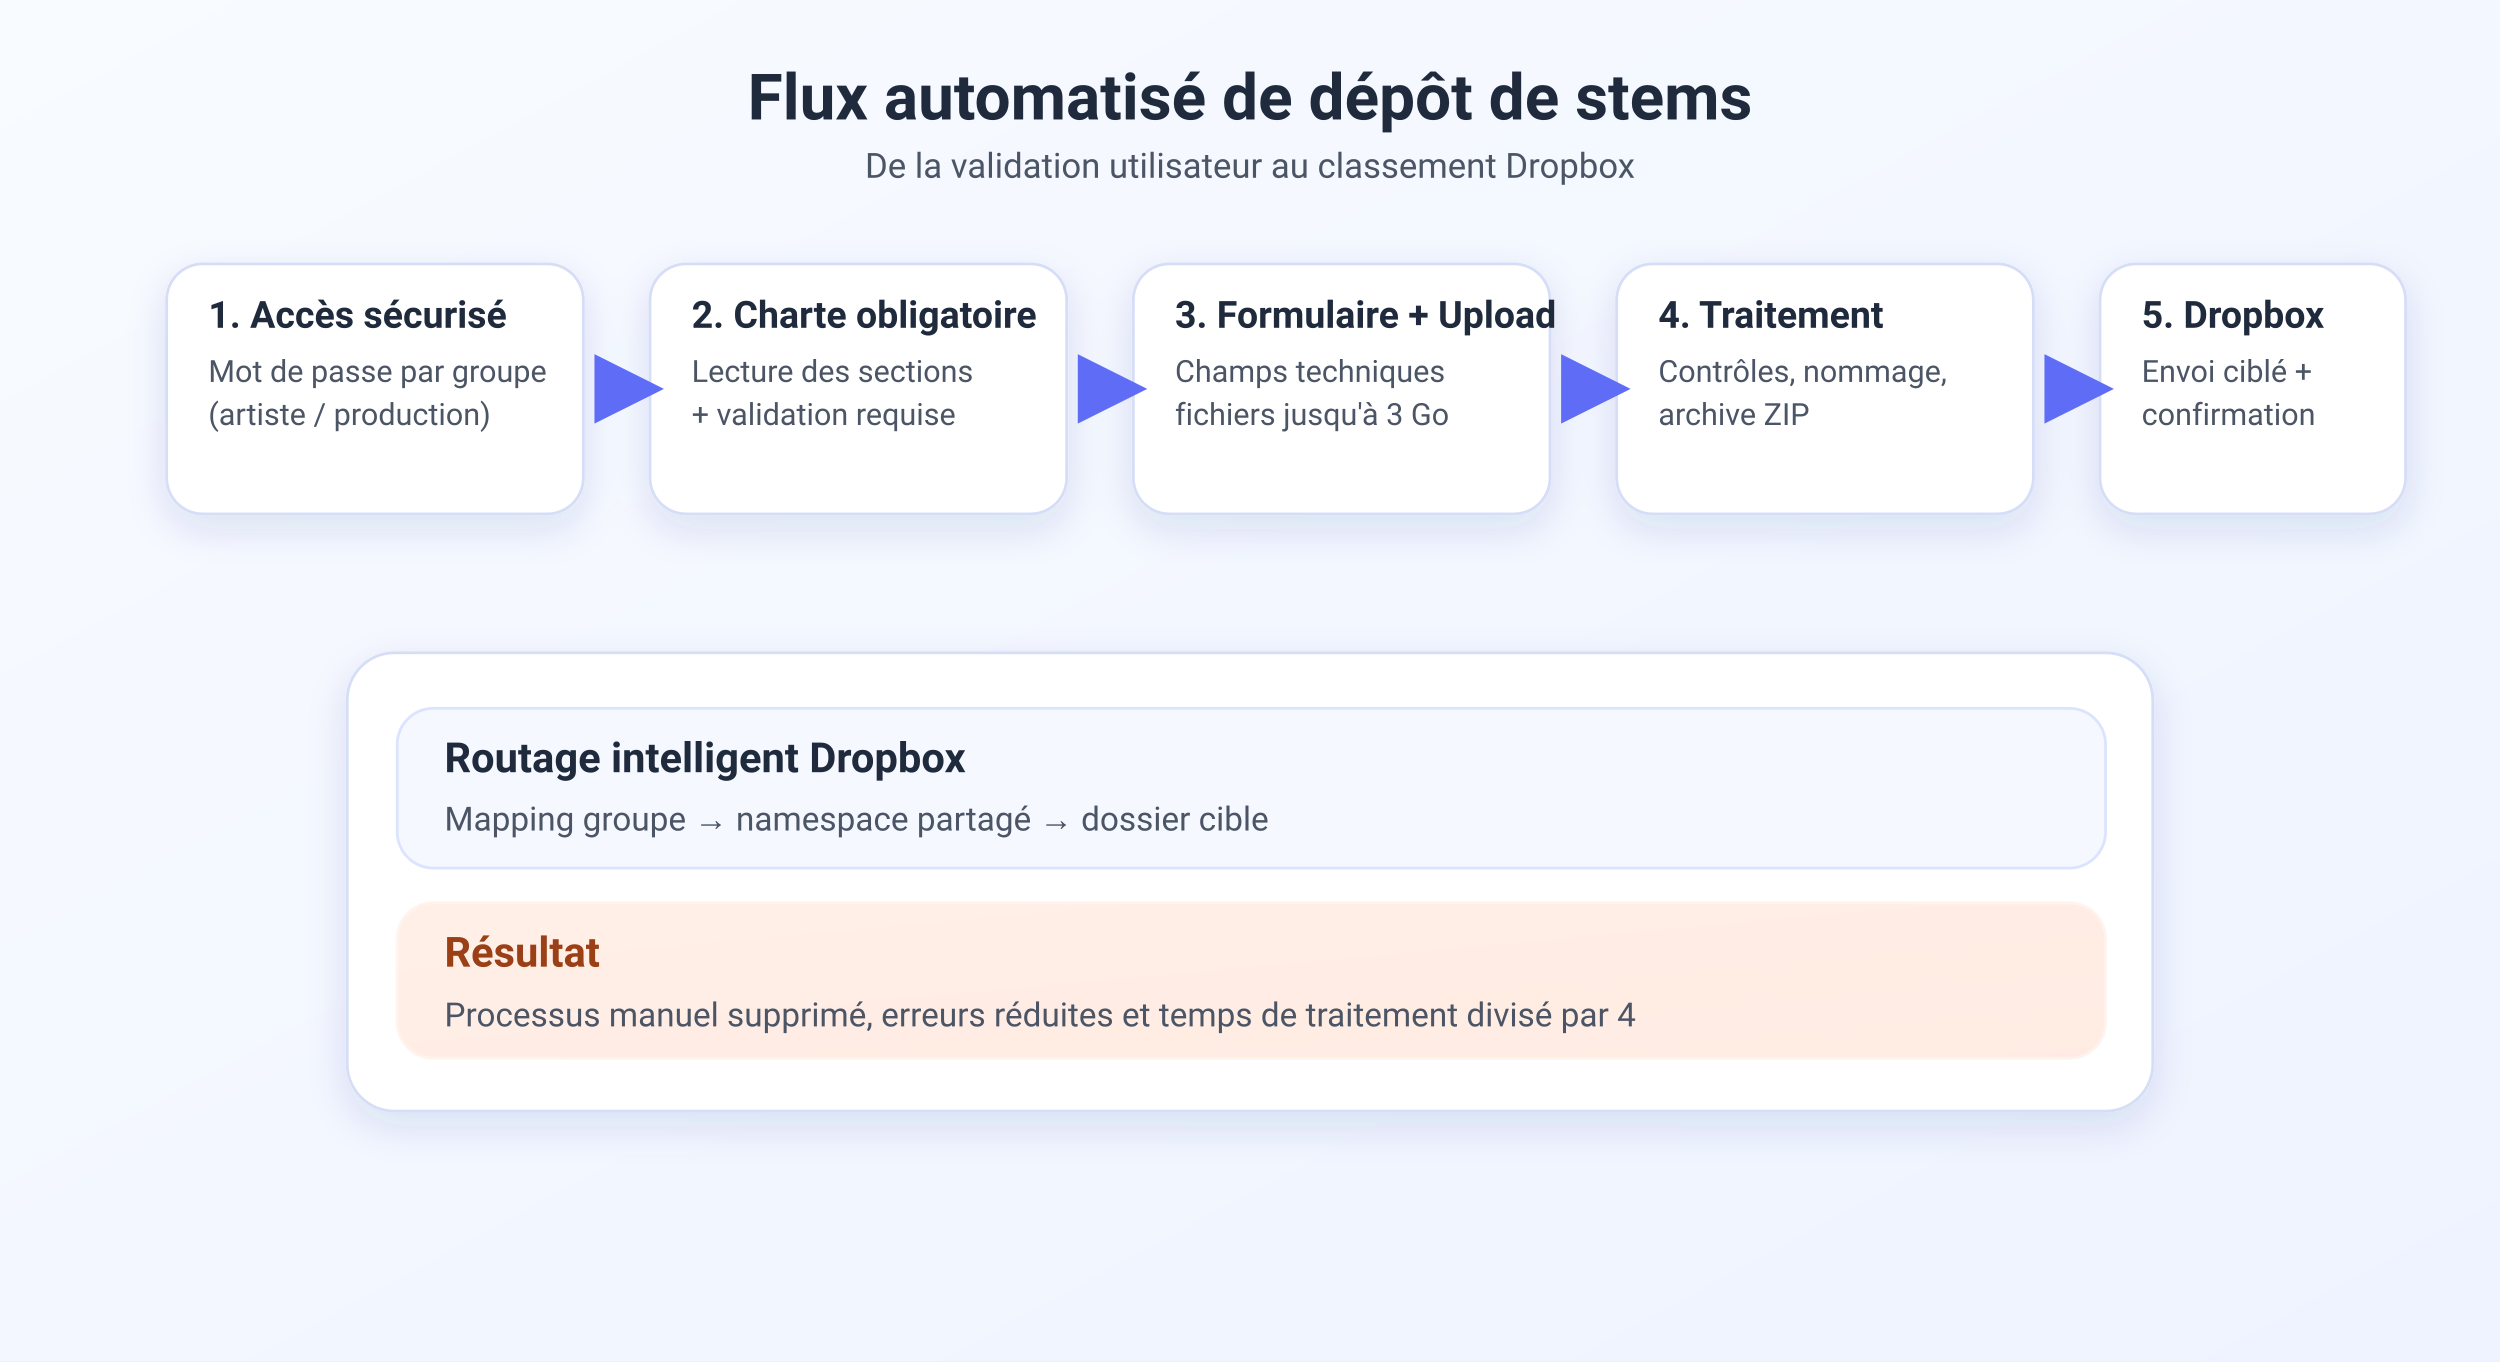
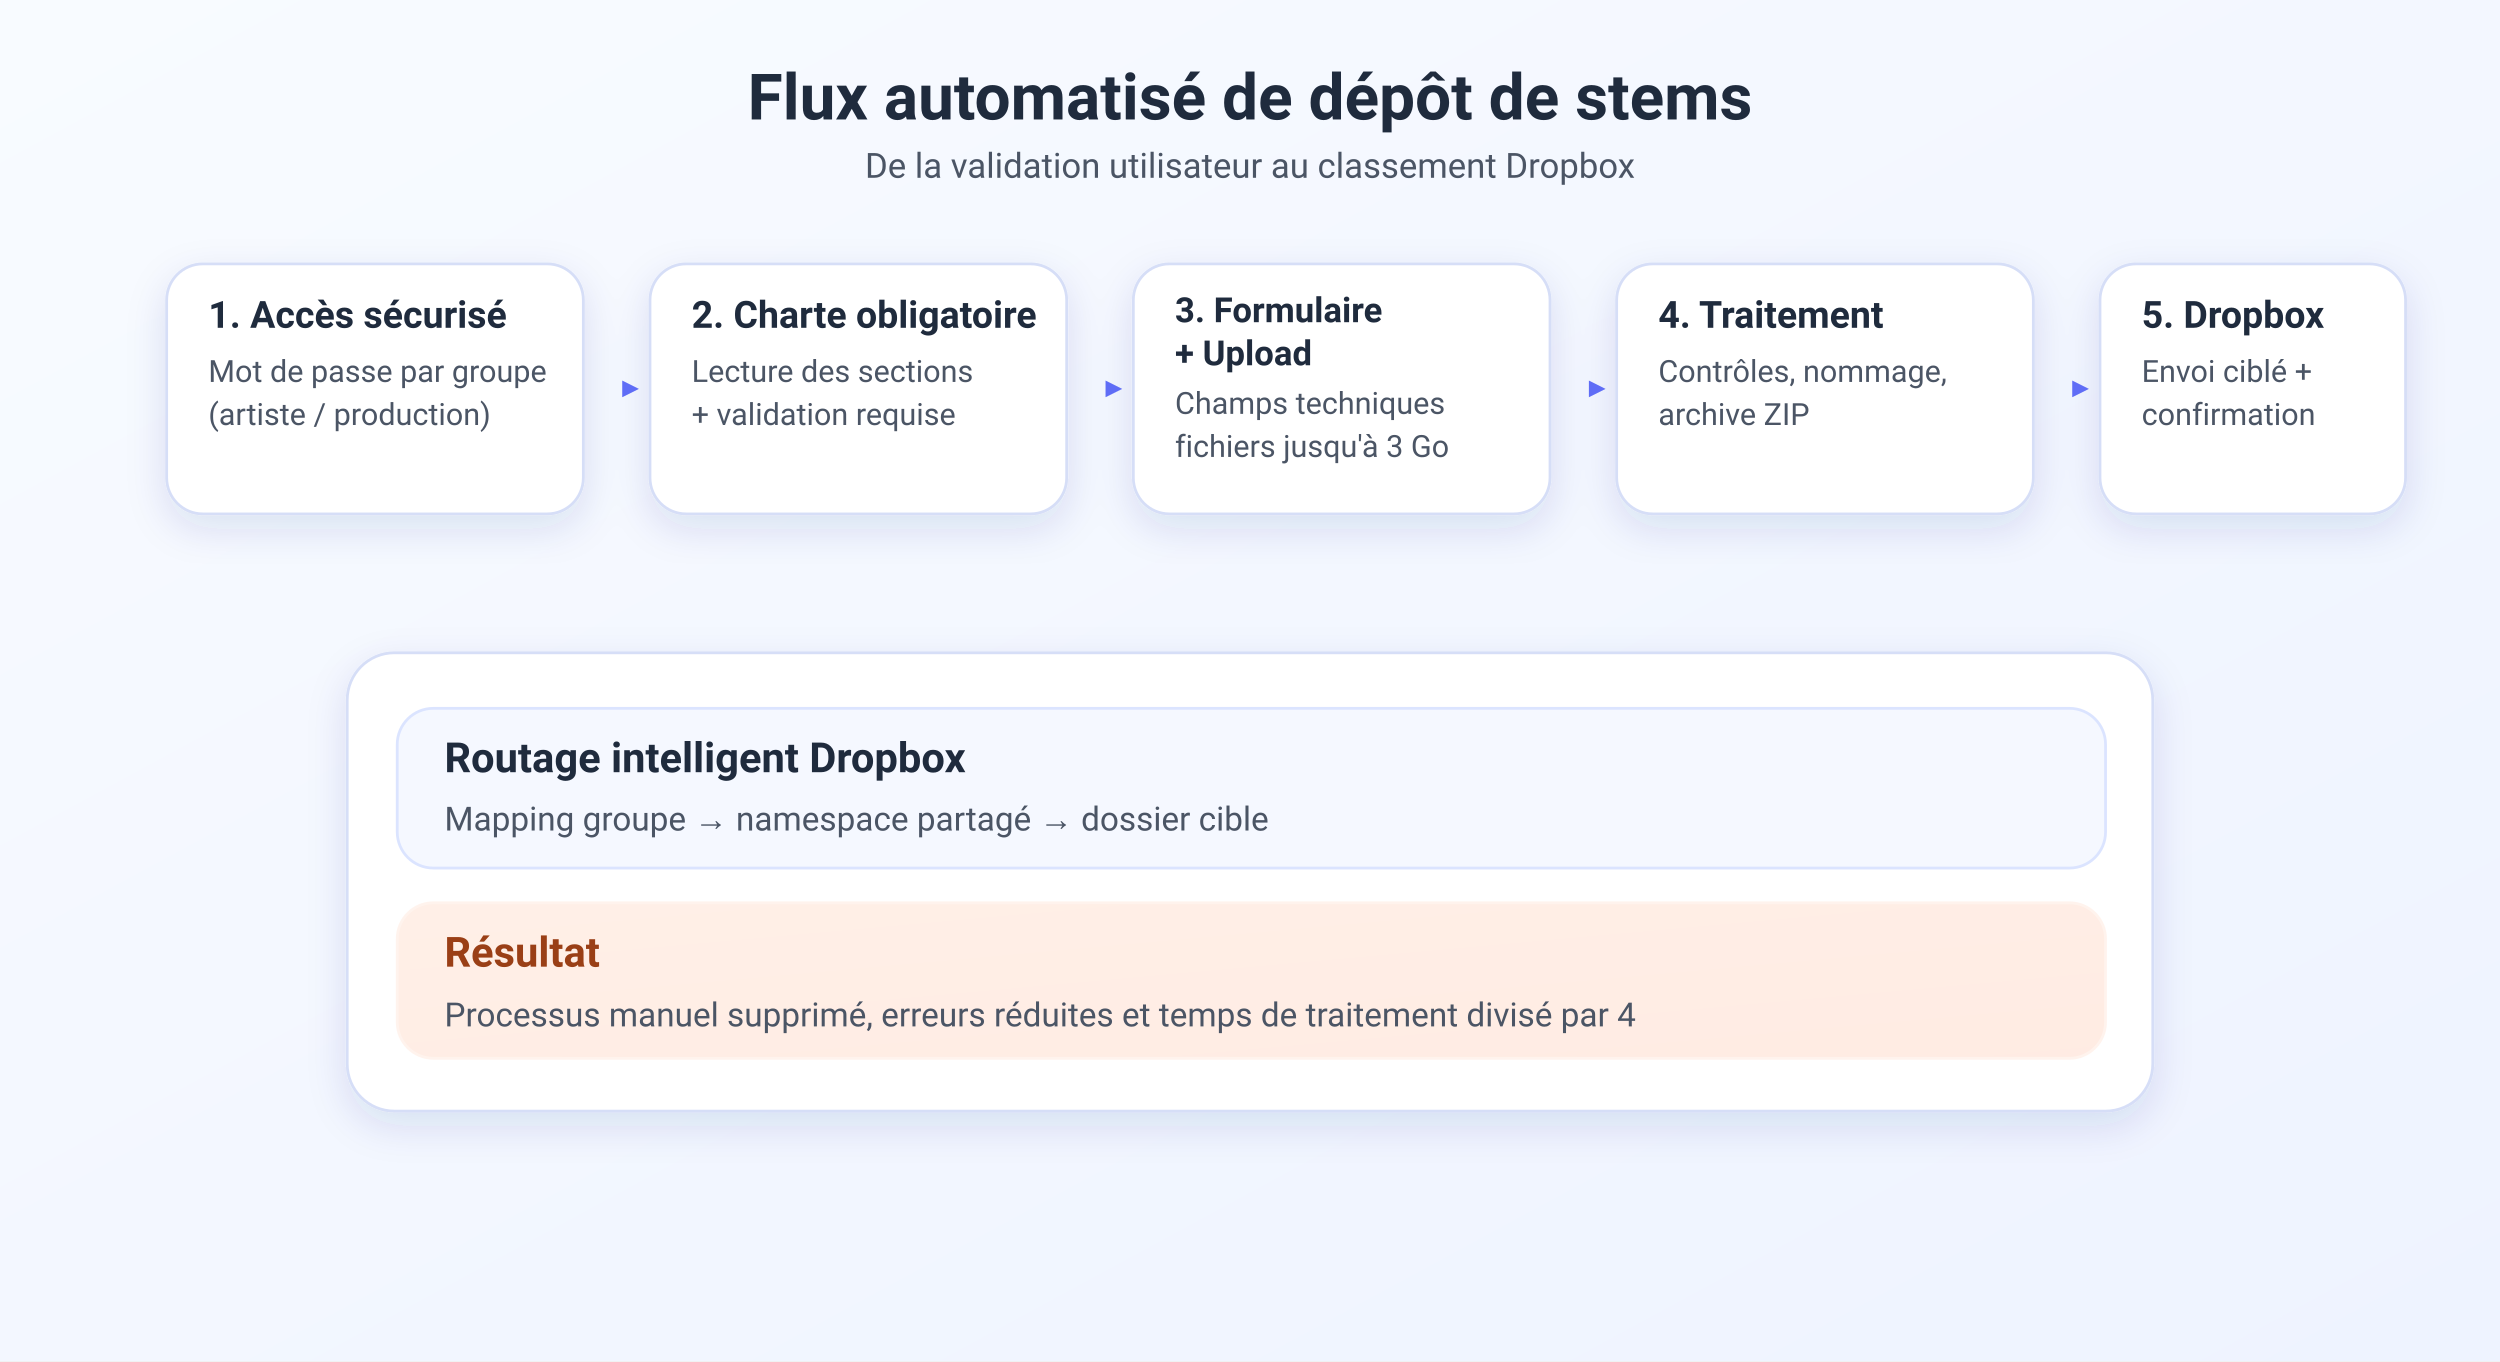
<svg xmlns="http://www.w3.org/2000/svg" width="1800" height="980" viewBox="0 0 1800 980" role="img" aria-labelledby="title desc">
  <defs>
    <linearGradient id="bg" x1="0" y1="0" x2="1" y2="1">
      <stop offset="0%" stop-color="#f8fbff" />
      <stop offset="100%" stop-color="#eef3ff" />
    </linearGradient>
    <linearGradient id="line" x1="0" y1="0" x2="1" y2="0">
      <stop offset="0%" stop-color="#7a88ff" />
      <stop offset="100%" stop-color="#5f6df6" />
    </linearGradient>
    <linearGradient id="accent" x1="0" y1="0" x2="1" y2="1">
      <stop offset="0%" stop-color="#ff7a33" />
      <stop offset="100%" stop-color="#ff580f" />
    </linearGradient>
    <filter id="shadow" x="-20%" y="-20%" width="140%" height="140%">
      <feDropShadow dx="0" dy="10" stdDeviation="14" flood-color="#253a8f" flood-opacity="0.12" />
    </filter>
-     <marker id="arrow" markerWidth="10" markerHeight="10" refX="8" refY="5" orient="auto">
-       <path d="M0,0 L10,5 L0,10 Z" fill="#5f6df6" />
+     <marker id="arrow" markerWidth="12" markerHeight="12" refX="10" refY="6" orient="auto" markerUnits="userSpaceOnUse">
+       <path d="M0,0 L12,6 L0,12 Z" fill="#5f6df6" />
    </marker>
  </defs>
  <rect x="0" y="0" width="1800" height="980" fill="url(#bg)" />
  <text x="900" y="86" text-anchor="middle" font-family="-apple-system,BlinkMacSystemFont,'Segoe UI',Roboto,Arial,sans-serif" font-size="46" font-weight="700" fill="#1f2b3d">
    Flux automatisé de dépôt de stems
  </text>
  <text x="900" y="128" text-anchor="middle" font-family="-apple-system,BlinkMacSystemFont,'Segoe UI',Roboto,Arial,sans-serif" font-size="25" fill="#4b5565">
    De la validation utilisateur au classement Dropbox
  </text>
  <g filter="url(#shadow)">
    <rect x="120" y="190" width="300" height="180" rx="26" fill="#ffffff" stroke="#d6def7" stroke-width="2" />
    <rect x="468" y="190" width="300" height="180" rx="26" fill="#ffffff" stroke="#d6def7" stroke-width="2" />
    <rect x="816" y="190" width="300" height="180" rx="26" fill="#ffffff" stroke="#d6def7" stroke-width="2" />
    <rect x="1164" y="190" width="300" height="180" rx="26" fill="#ffffff" stroke="#d6def7" stroke-width="2" />
    <rect x="1512" y="190" width="220" height="180" rx="26" fill="#ffffff" stroke="#d6def7" stroke-width="2" />
  </g>
-   <line x1="420" y1="280" x2="468" y2="280" stroke="url(#line)" stroke-width="5" marker-end="url(#arrow)" />
-   <line x1="768" y1="280" x2="816" y2="280" stroke="url(#line)" stroke-width="5" marker-end="url(#arrow)" />
-   <line x1="1116" y1="280" x2="1164" y2="280" stroke="url(#line)" stroke-width="5" marker-end="url(#arrow)" />
-   <line x1="1464" y1="280" x2="1512" y2="280" stroke="url(#line)" stroke-width="5" marker-end="url(#arrow)" />
+   <line x1="430" y1="280" x2="458" y2="280" stroke="url(#line)" stroke-width="5" marker-end="url(#arrow)" />
+   <line x1="778" y1="280" x2="806" y2="280" stroke="url(#line)" stroke-width="5" marker-end="url(#arrow)" />
+   <line x1="1126" y1="280" x2="1154" y2="280" stroke="url(#line)" stroke-width="5" marker-end="url(#arrow)" />
+   <line x1="1474" y1="280" x2="1502" y2="280" stroke="url(#line)" stroke-width="5" marker-end="url(#arrow)" />
  <text x="150" y="236" font-family="-apple-system,BlinkMacSystemFont,'Segoe UI',Roboto,Arial,sans-serif" font-size="27" font-weight="700" fill="#1f2b3d">1. Accès sécurisé</text>
  <text x="150" y="275" font-family="-apple-system,BlinkMacSystemFont,'Segoe UI',Roboto,Arial,sans-serif" font-size="22" fill="#4b5565">Mot de passe par groupe</text>
  <text x="150" y="306" font-family="-apple-system,BlinkMacSystemFont,'Segoe UI',Roboto,Arial,sans-serif" font-size="22" fill="#4b5565">(artiste / production)</text>
  <text x="498" y="236" font-family="-apple-system,BlinkMacSystemFont,'Segoe UI',Roboto,Arial,sans-serif" font-size="27" font-weight="700" fill="#1f2b3d">2. Charte obligatoire</text>
  <text x="498" y="275" font-family="-apple-system,BlinkMacSystemFont,'Segoe UI',Roboto,Arial,sans-serif" font-size="22" fill="#4b5565">Lecture des sections</text>
  <text x="498" y="306" font-family="-apple-system,BlinkMacSystemFont,'Segoe UI',Roboto,Arial,sans-serif" font-size="22" fill="#4b5565">+ validation requise</text>
-   <text x="846" y="236" font-family="-apple-system,BlinkMacSystemFont,'Segoe UI',Roboto,Arial,sans-serif" font-size="27" font-weight="700" fill="#1f2b3d">3. Formulaire + Upload</text>
-   <text x="846" y="275" font-family="-apple-system,BlinkMacSystemFont,'Segoe UI',Roboto,Arial,sans-serif" font-size="22" fill="#4b5565">Champs techniques</text>
-   <text x="846" y="306" font-family="-apple-system,BlinkMacSystemFont,'Segoe UI',Roboto,Arial,sans-serif" font-size="22" fill="#4b5565">fichiers jusqu'à 3 Go</text>
+   <text x="846" y="232" font-family="-apple-system,BlinkMacSystemFont,'Segoe UI',Roboto,Arial,sans-serif" font-size="25" font-weight="700" fill="#1f2b3d">3. Formulaire</text>
+   <text x="846" y="263" font-family="-apple-system,BlinkMacSystemFont,'Segoe UI',Roboto,Arial,sans-serif" font-size="25" font-weight="700" fill="#1f2b3d">+ Upload</text>
+   <text x="846" y="298" font-family="-apple-system,BlinkMacSystemFont,'Segoe UI',Roboto,Arial,sans-serif" font-size="22" fill="#4b5565">Champs techniques</text>
+   <text x="846" y="329" font-family="-apple-system,BlinkMacSystemFont,'Segoe UI',Roboto,Arial,sans-serif" font-size="22" fill="#4b5565">fichiers jusqu'à 3 Go</text>
  <text x="1194" y="236" font-family="-apple-system,BlinkMacSystemFont,'Segoe UI',Roboto,Arial,sans-serif" font-size="27" font-weight="700" fill="#1f2b3d">4. Traitement</text>
  <text x="1194" y="275" font-family="-apple-system,BlinkMacSystemFont,'Segoe UI',Roboto,Arial,sans-serif" font-size="22" fill="#4b5565">Contrôles, nommage,</text>
  <text x="1194" y="306" font-family="-apple-system,BlinkMacSystemFont,'Segoe UI',Roboto,Arial,sans-serif" font-size="22" fill="#4b5565">archive ZIP</text>
  <text x="1542" y="236" font-family="-apple-system,BlinkMacSystemFont,'Segoe UI',Roboto,Arial,sans-serif" font-size="27" font-weight="700" fill="#1f2b3d">5. Dropbox</text>
  <text x="1542" y="275" font-family="-apple-system,BlinkMacSystemFont,'Segoe UI',Roboto,Arial,sans-serif" font-size="22" fill="#4b5565">Envoi ciblé +</text>
  <text x="1542" y="306" font-family="-apple-system,BlinkMacSystemFont,'Segoe UI',Roboto,Arial,sans-serif" font-size="22" fill="#4b5565">confirmation</text>
  <g filter="url(#shadow)">
    <rect x="250" y="470" width="1300" height="330" rx="34" fill="#ffffff" stroke="#d6def7" stroke-width="2" />
    <rect x="286" y="510" width="1230" height="115" rx="26" fill="#f5f8ff" stroke="#dbe4ff" stroke-width="2" />
    <rect x="286" y="650" width="1230" height="112" rx="26" fill="url(#accent)" opacity="0.12" stroke="#ff9b69" stroke-width="2" />
  </g>
  <text x="320" y="556" font-family="-apple-system,BlinkMacSystemFont,'Segoe UI',Roboto,Arial,sans-serif" font-size="30" font-weight="700" fill="#1f2b3d">Routage intelligent Dropbox</text>
  <text x="320" y="598" font-family="-apple-system,BlinkMacSystemFont,'Segoe UI',Roboto,Arial,sans-serif" font-size="24" fill="#4b5565">
    Mapping groupe → namespace partagé → dossier cible
  </text>
  <text x="320" y="696" font-family="-apple-system,BlinkMacSystemFont,'Segoe UI',Roboto,Arial,sans-serif" font-size="30" font-weight="700" fill="#9a3f16">Résultat</text>
  <text x="320" y="739" font-family="-apple-system,BlinkMacSystemFont,'Segoe UI',Roboto,Arial,sans-serif" font-size="24" fill="#4b5565">
    Processus manuel supprimé, erreurs réduites et temps de traitement divisé par 4
  </text>
</svg>
